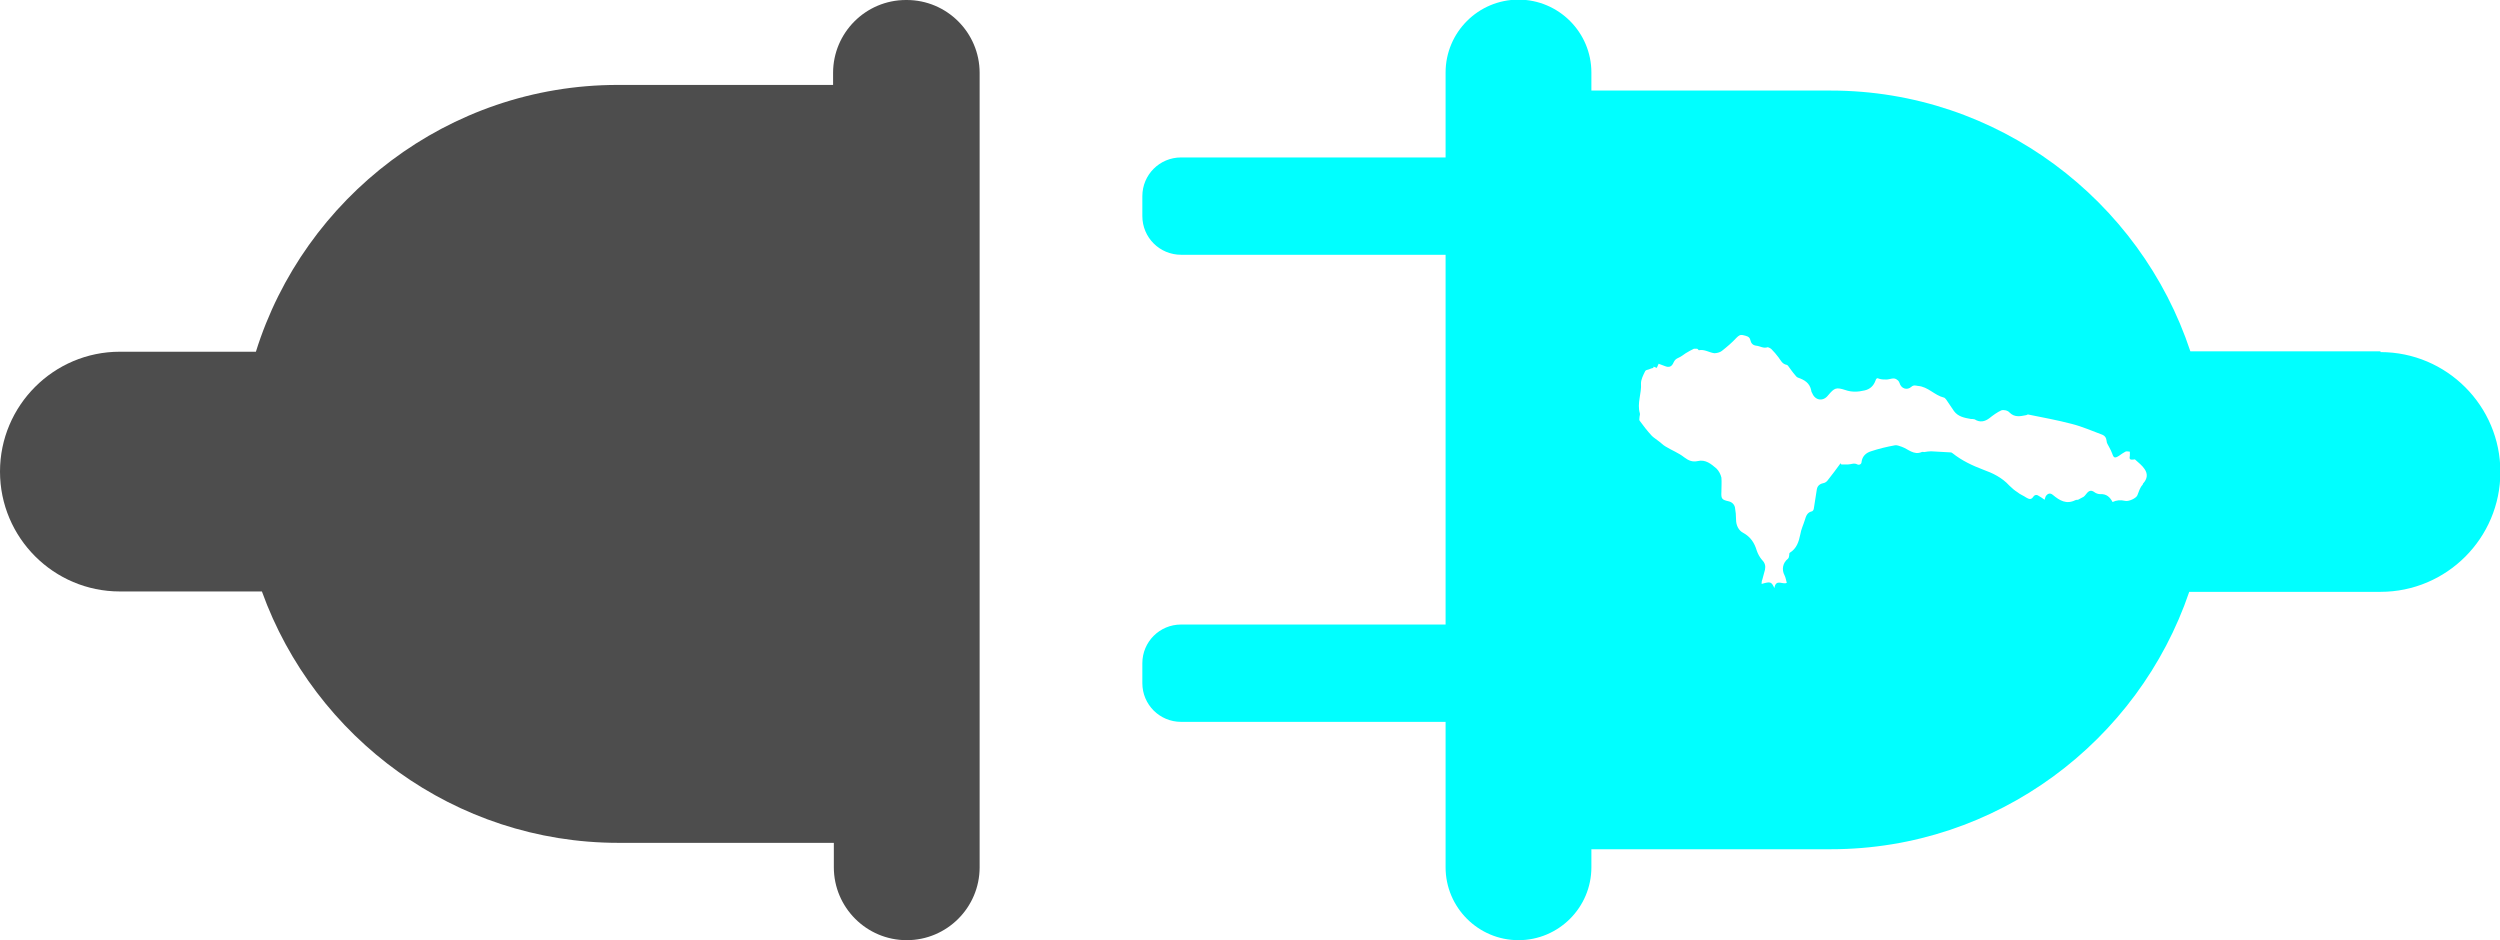
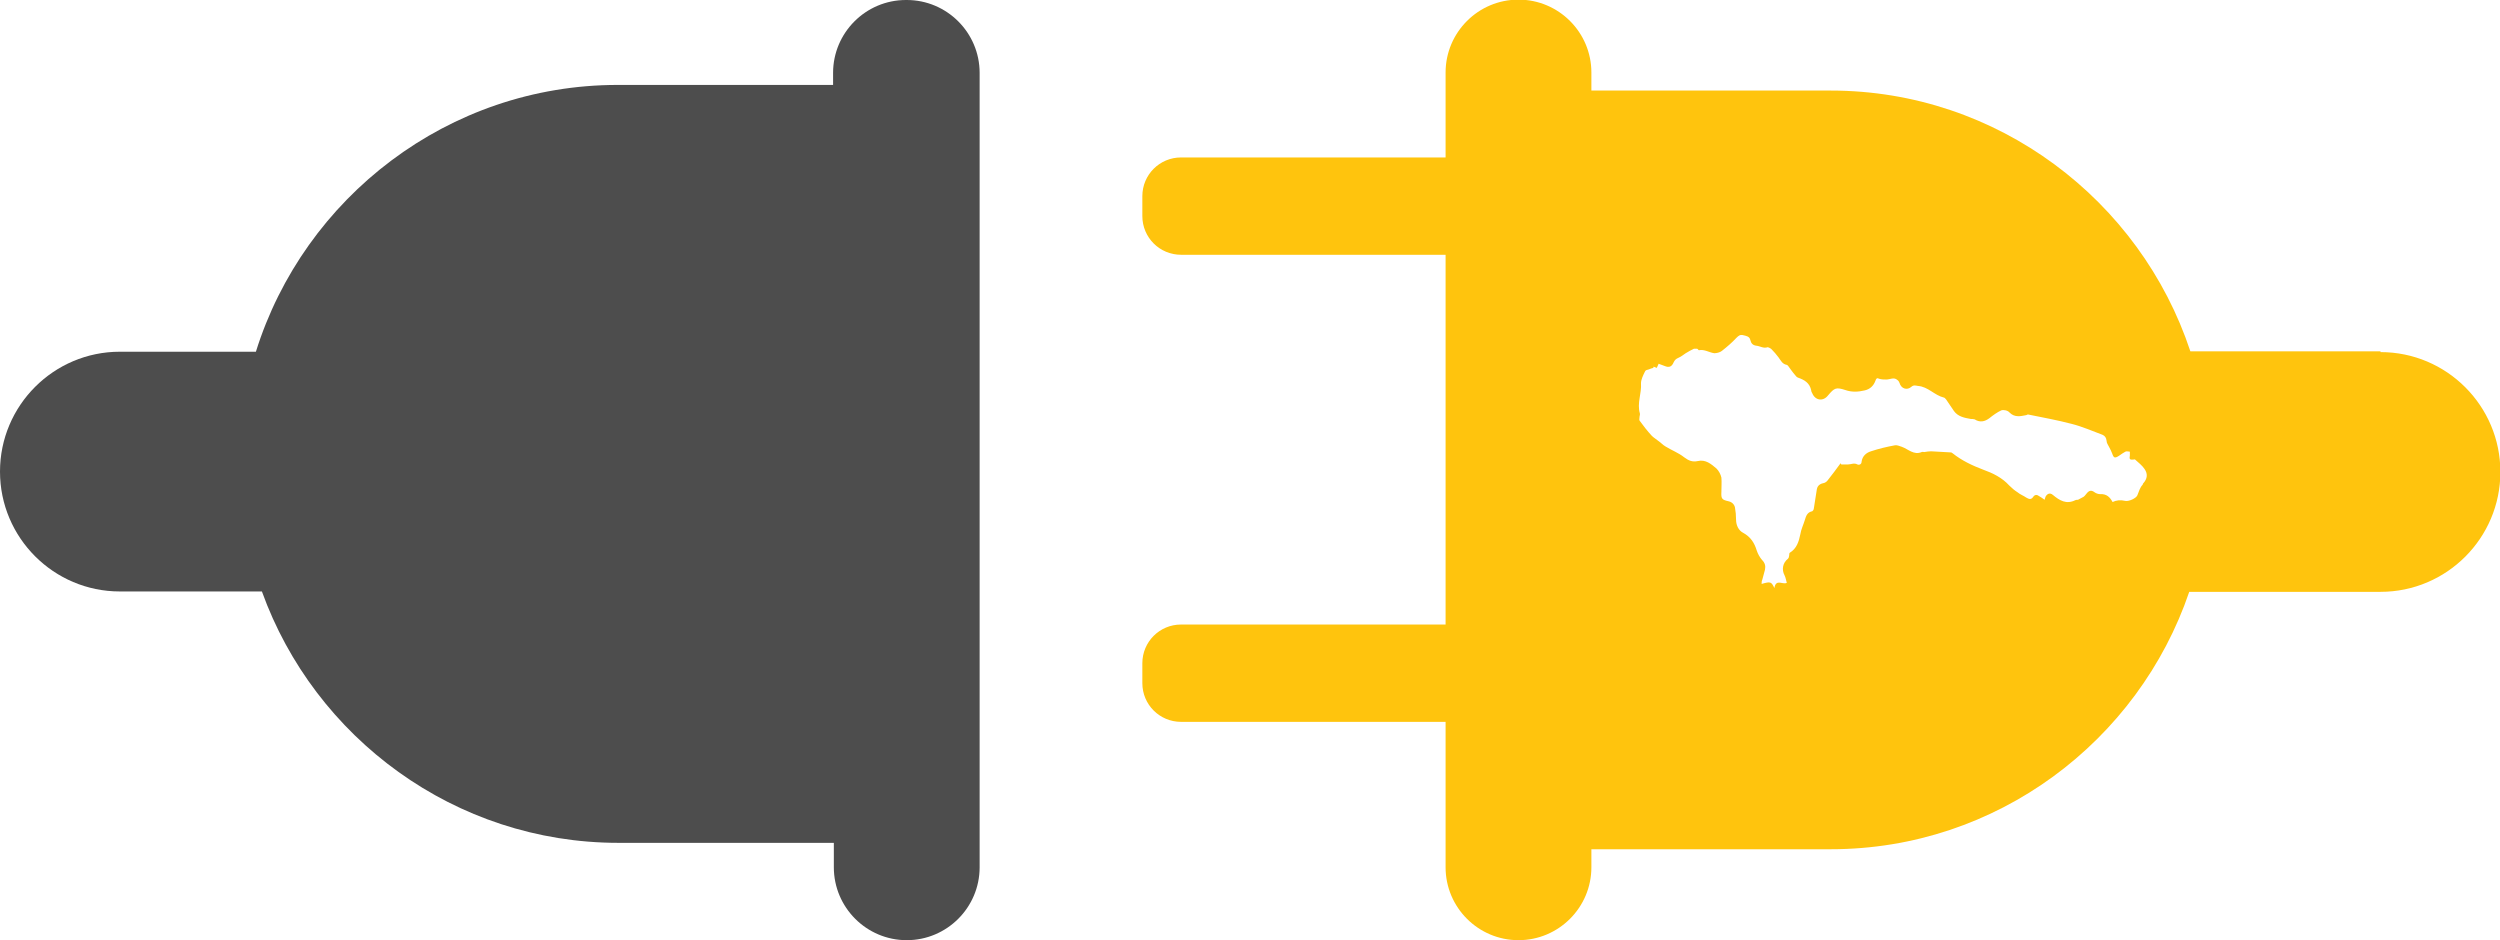
<svg xmlns="http://www.w3.org/2000/svg" id="b" data-name="Camada 2" viewBox="0 0 66.53 25">
  <defs>
    <style>
      .d {
-         fill: aqua;
+         fill: #ffc40d;
      }

      .e {
        fill: #4d4d4d;
      }
    </style>
  </defs>
  <g id="c" data-name="Camada 1">
    <g>
      <path class="e" d="M24.11,0c-1.07,0-1.94,.87-1.94,1.94v.32h-5.73c-4.51,0-8.35,3-9.63,7.1H3.19c-1.76,0-3.19,1.43-3.19,3.19H0c0,1.76,1.43,3.19,3.19,3.19h3.78c1.4,3.89,5.13,6.69,9.49,6.69h5.73v.65c0,1.07,.87,1.94,1.94,1.94s1.94-.87,1.94-1.94V1.94c0-1.07-.87-1.94-1.94-1.94Z" />
      <path class="d" d="M63.35,9.35h-5.06c-1.33-4.02-5.13-6.94-9.57-6.94h-6.37v-.48c0-1.07-.87-1.94-1.94-1.94s-1.94,.87-1.94,1.94v2.26h-7.04c-.57,0-1.03,.46-1.03,1.03v.53c0,.57,.46,1.03,1.03,1.03h7.04v9.84h-7.04c-.57,0-1.03,.46-1.03,1.03v.53c0,.57,.46,1.03,1.03,1.03h7.04v3.87c0,1.07,.87,1.94,1.94,1.94s1.94-.87,1.94-1.94v-.48h6.37c4.42,0,8.19-2.88,9.54-6.85h5.09c1.76,0,3.19-1.43,3.19-3.19h0c0-1.76-1.43-3.19-3.19-3.19Zm-6.33,3.55c-.07,.07-.1,.18-.14,.28-.03,.08-.23,.17-.32,.15-.13-.03-.24-.02-.34,.03-.07-.13-.16-.22-.33-.21-.05,0-.11-.02-.15-.05-.08-.06-.14-.05-.2,.02-.03,.03-.05,.07-.09,.1-.05,.03-.1,.05-.15,.08-.02,0-.05,0-.07,.01-.24,.12-.42,.01-.6-.14-.07-.06-.14-.04-.19,.04-.01,.03-.02,.05-.03,.09-.05-.04-.1-.07-.15-.1-.05-.04-.11-.04-.15,.02-.06,.09-.12,.06-.19,.02-.07-.05-.16-.08-.23-.14-.08-.05-.15-.11-.22-.18-.19-.21-.44-.33-.69-.42-.29-.11-.57-.24-.82-.44-.01,0-.02-.02-.04-.02-.18-.01-.35-.02-.53-.03-.06,0-.12,.01-.18,.02-.02,0-.05-.01-.07,0-.21,.09-.36-.08-.53-.14-.06-.02-.13-.05-.18-.04-.22,.04-.43,.09-.64,.16-.13,.04-.23,.13-.25,.28,0,.07-.07,.09-.11,.07-.09-.05-.17,0-.25,0-.06,0-.12,0-.18,0,0-.01-.01-.02-.02-.03-.11,.15-.22,.3-.34,.45-.02,.03-.06,.06-.09,.07-.1,.02-.18,.06-.2,.17-.03,.17-.05,.34-.08,.51,0,.03-.03,.08-.06,.08-.12,.03-.15,.13-.18,.23-.04,.13-.1,.25-.12,.38-.04,.2-.1,.38-.28,.49-.02,.01-.01,.06-.02,.09,0,.02-.01,.05-.03,.07-.14,.11-.17,.29-.09,.44,.03,.06,.04,.13,.06,.2-.1,.06-.29-.12-.33,.14-.08-.17-.1-.18-.34-.11,0-.04,0-.08,.02-.12,.02-.09,.05-.17,.07-.26,.02-.1,0-.18-.08-.26-.06-.07-.11-.16-.14-.25-.06-.2-.16-.36-.36-.47-.12-.06-.19-.2-.19-.35,0-.11-.01-.22-.03-.33-.02-.08-.08-.14-.17-.16-.18-.04-.2-.07-.19-.25,0-.13,.01-.26,0-.38-.02-.09-.07-.18-.13-.24-.14-.12-.29-.25-.5-.2-.14,.03-.24-.01-.36-.1-.15-.12-.34-.19-.5-.29-.07-.04-.12-.1-.18-.14-.06-.05-.13-.09-.18-.14-.12-.13-.23-.27-.33-.41-.01-.02,0-.05,0-.08,0-.04,.02-.08,.01-.11-.08-.27,.05-.53,.03-.8,0-.1,.06-.22,.11-.32,.01-.03,.06-.04,.1-.05,.04-.02,.08-.03,.12-.04,0,0,0-.02,0-.03,0,0,0,0,0,0h0s0,0,0,0c.03,0,.05,.02,.09,.03,.02-.04,.03-.07,.05-.11,.06,.02,.11,.04,.16,.06,.12,.05,.19,.02,.24-.1,.03-.06,.06-.09,.13-.12s.13-.08,.19-.12c.07-.04,.15-.09,.22-.12,.02,0,.05,0,.08,0,.02,0,.04,.04,.05,.04,.15-.03,.27,.06,.41,.08,.06,0,.15-.02,.2-.06,.14-.11,.27-.22,.39-.35,.06-.06,.1-.09,.18-.07,.08,.02,.17,.03,.19,.13,.02,.09,.07,.14,.16,.15,.1,.01,.19,.08,.3,.04,.02,0,.08,.03,.1,.05,.07,.07,.13,.14,.19,.22,.06,.08,.1,.18,.22,.2,0,0,.02,.01,.03,.02,.06,.08,.12,.17,.19,.25,.02,.03,.05,.06,.08,.07,.17,.06,.31,.14,.35,.34,0,.03,.02,.06,.03,.08,.08,.19,.29,.22,.42,.05,.17-.2,.21-.22,.46-.14,.17,.06,.34,.05,.51,.01,.14-.03,.24-.12,.29-.26,.02-.06,.04-.08,.1-.05,.06,.02,.13,.02,.19,.02,.1,0,.2-.07,.29,.01,.03,.02,.05,.05,.06,.08,.04,.15,.2,.21,.32,.1,.06-.05,.1-.03,.17-.02,.27,.02,.44,.25,.69,.31,.02,0,.04,.03,.06,.05,.07,.1,.14,.21,.21,.31,.11,.15,.28,.18,.45,.21,.03,0,.07,0,.1,.01,.14,.09,.27,.06,.39-.03,.1-.08,.21-.16,.32-.21,.06-.02,.17,0,.22,.06,.13,.13,.28,.1,.43,.07,.02,0,.04-.02,.06-.02,.39,.08,.78,.15,1.16,.25,.28,.07,.55,.19,.82,.29,.07,.03,.1,.08,.11,.16,0,.06,.04,.11,.07,.17,.03,.06,.06,.11,.08,.17,.04,.12,.07,.13,.18,.06,.06-.04,.11-.08,.17-.11,.03-.02,.09,0,.12,0,0,0,0,.06,0,.1-.02,.1,0,.12,.09,.11,.02,0,.04-.01,.05,0,.09,.08,.19,.16,.25,.25,.09,.13,.08,.26-.04,.39Z" />
    </g>
  </g>
</svg>
